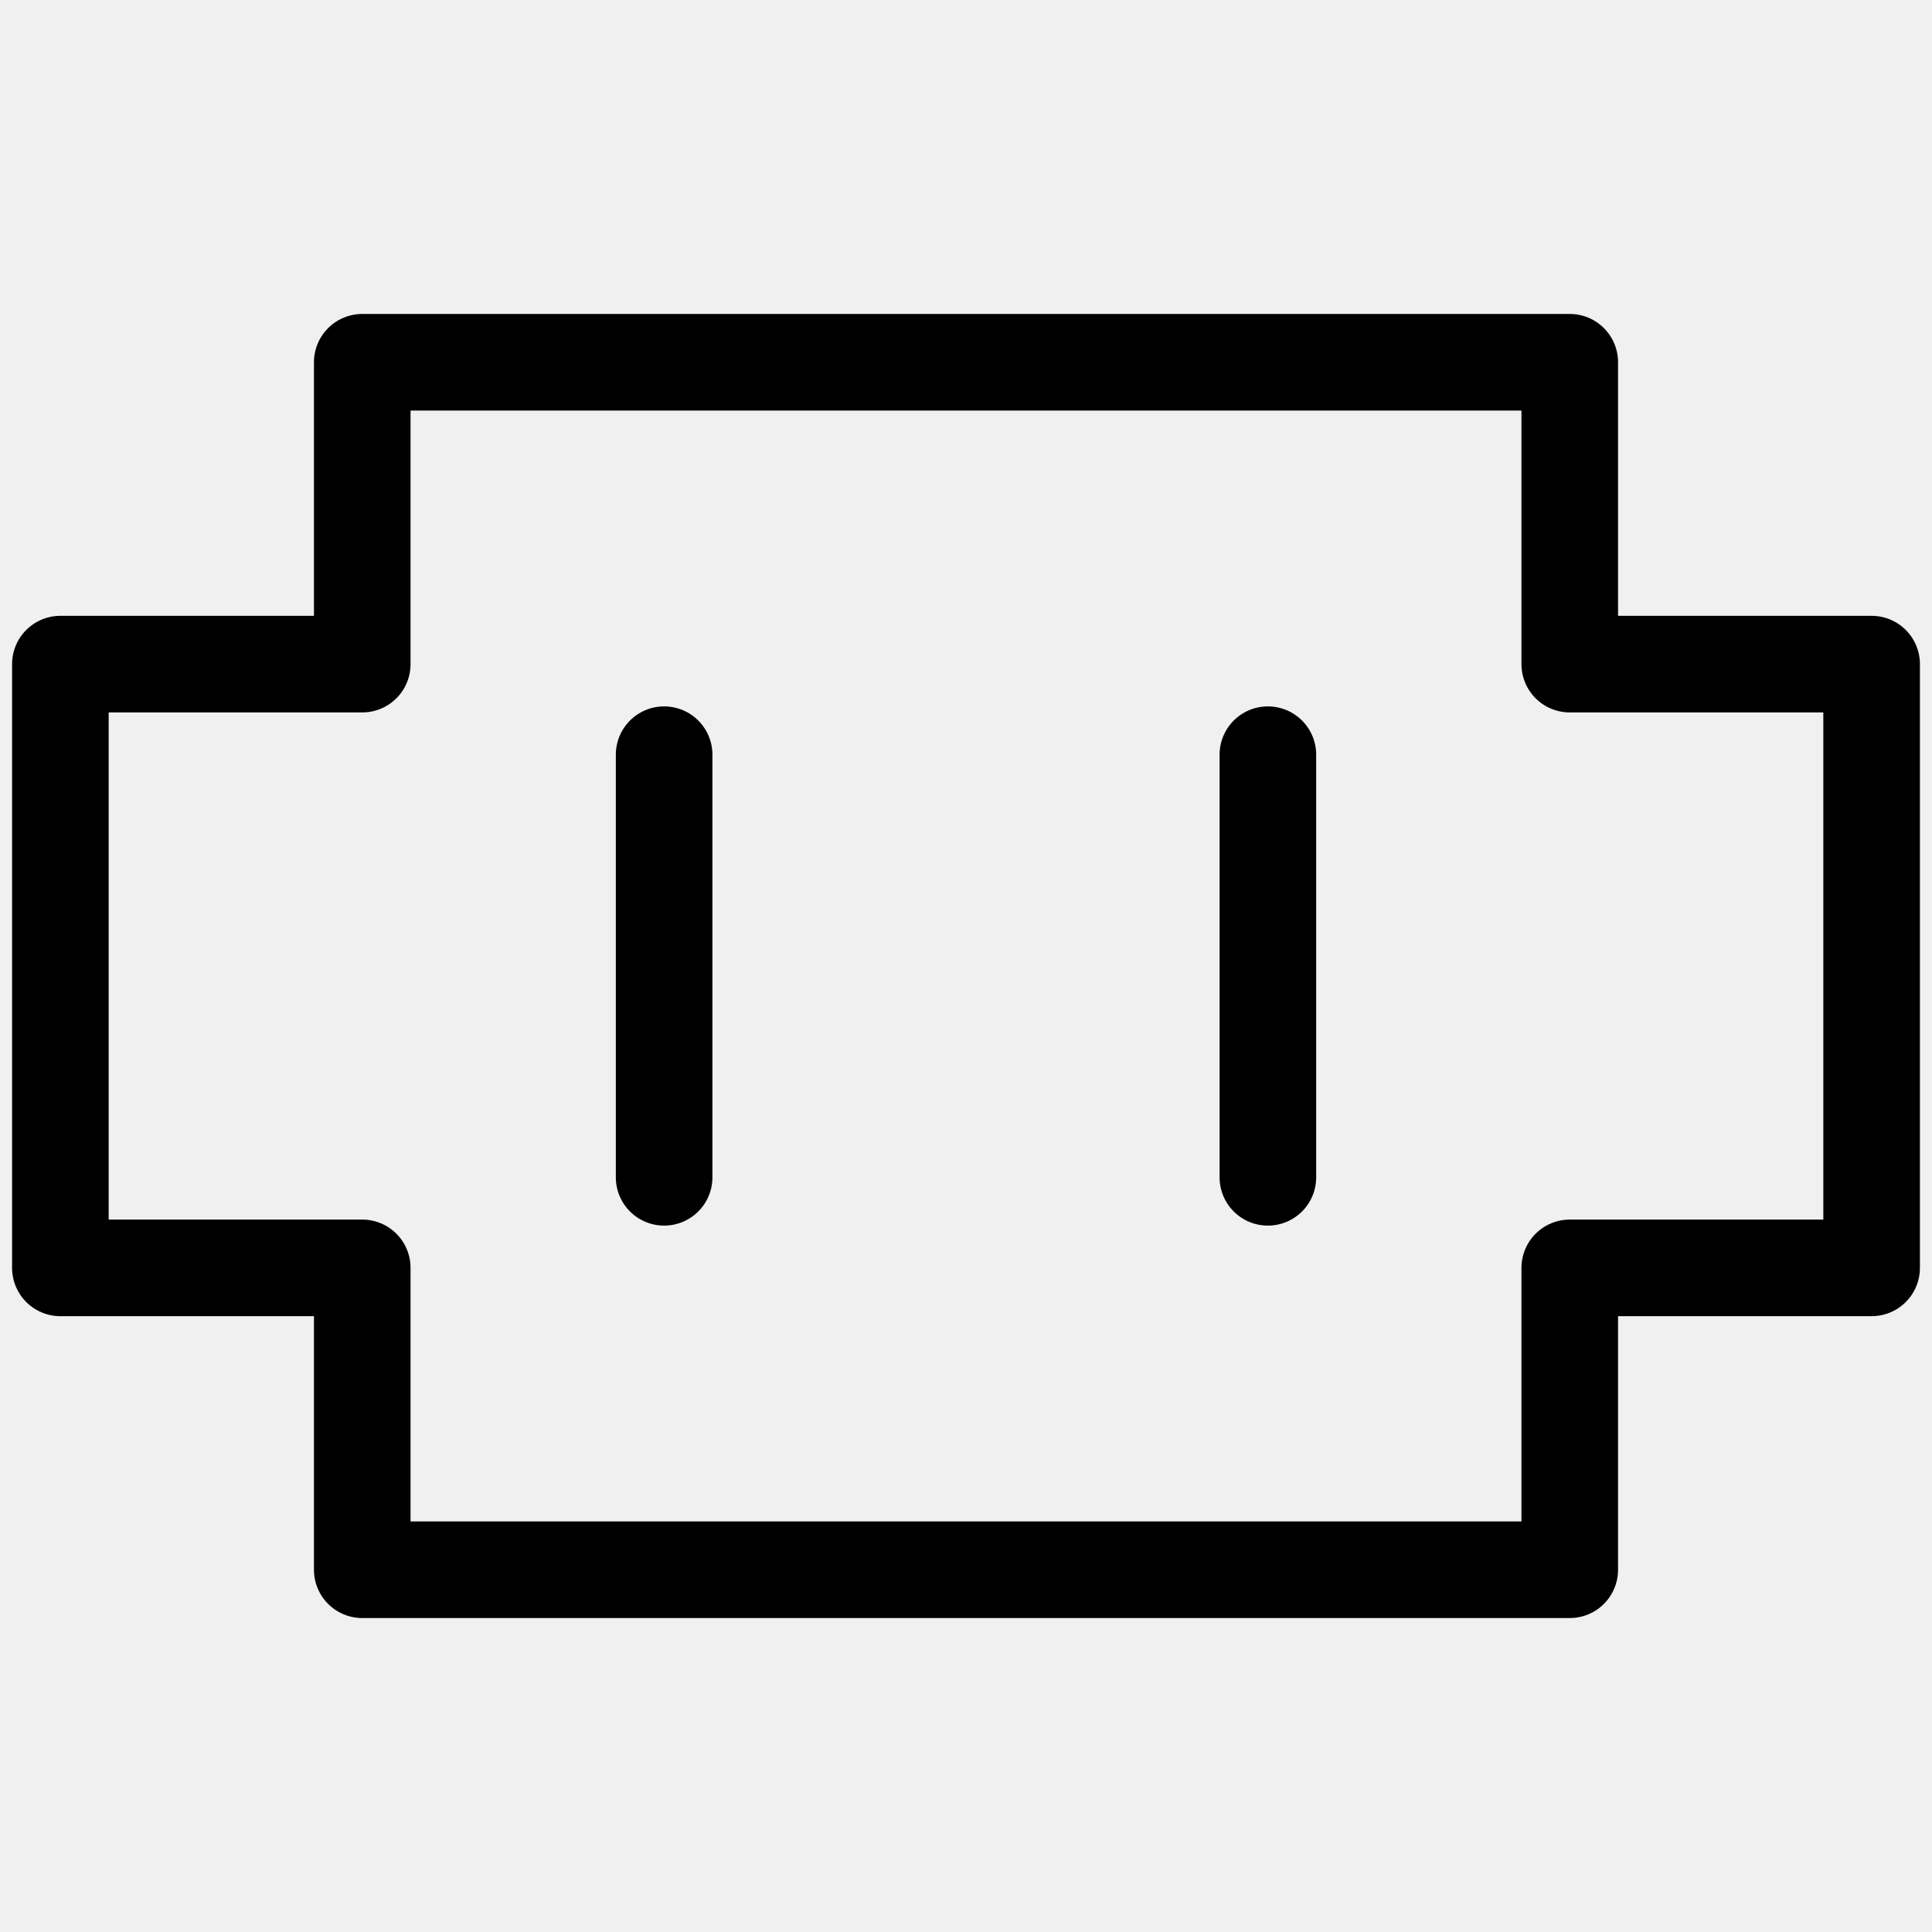
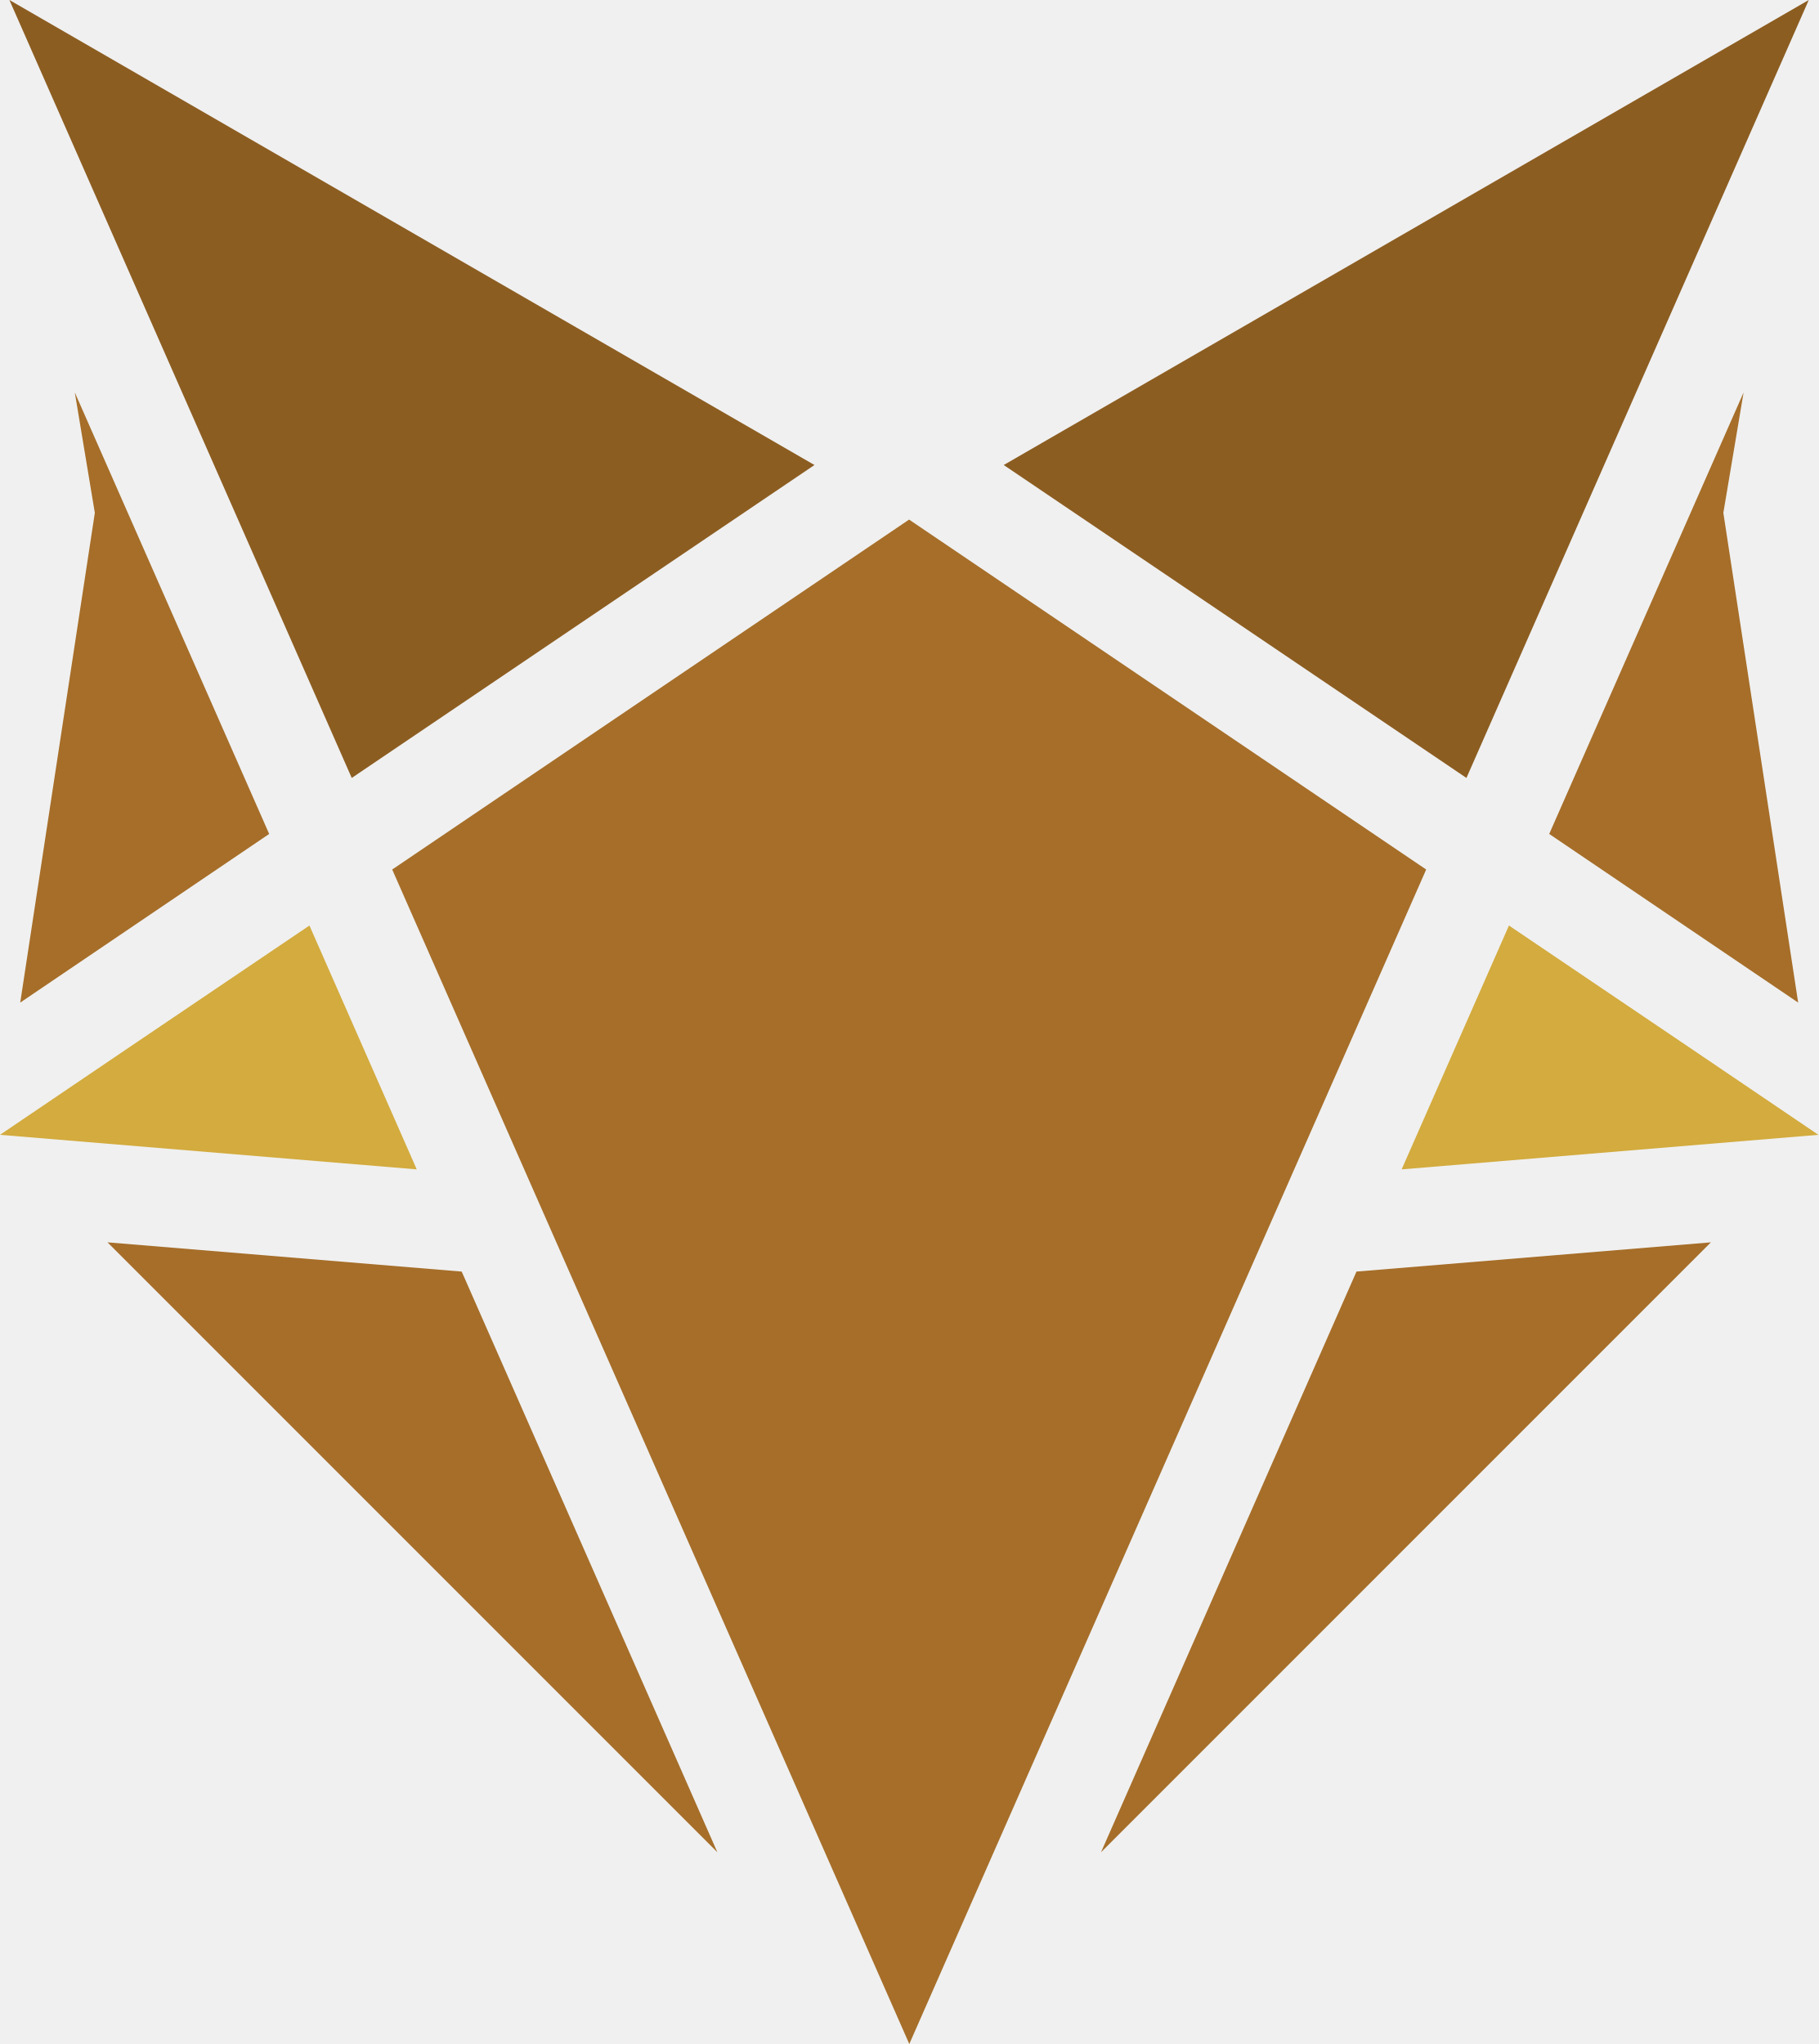
- <svg xmlns="http://www.w3.org/2000/svg" xmlns:xlink="http://www.w3.org/1999/xlink" version="1.1" id="yun-logo" width="400" height="400" viewBox="40 40 320 320" stroke-width="16">
-   <style>
-         #yun-logo {
-             stroke: black;
-         }
- 
-         @media (prefers-color-scheme: dark) {
-             #yun-logo {
-                 stroke: white;
-             }
-         }
-     </style>
-   <defs>
-     <line id="eye" x1="0" y1="-35" x2="0" y2="35" stroke-linecap="round">
-       <animateTransform attributeName="transform" additive="sum" attributeType="XML" type="scale" from="1 1" to="1 0" dur="0.15s" repeatCount="2" />
-     </line>
-   </defs>
-   <polygon stroke-linejoin="round" fill="none" points="50,250 50,150 100,150 100,100 300,100 300,150 350,150 350,250 300,250 300,300 100,300 100,250 50,250" />
-   <use xlink:href="#eye" transform="translate(150,200)" />
-   <use xlink:href="#eye" transform="translate(250,200)" />
+ <svg xmlns="http://www.w3.org/2000/svg" viewBox="0 0 88.97 100">
+   <g fill-rule="evenodd">
+     <path fill="#d3ab3e" d="M0 55.52l20.39 1.69-5.25-11.93-8.79 5.94L0 55.52z" />
+     <path fill="#a66e29" d="M.99 49.05l12.18-8.25-9.51-21.6.98 5.89L.99 49.05z" />
+     <path fill="#8c5d21" d="M.46 0l16.75 38.06 22.64-15.31L.46 0z" />
+     <path fill="#a66e29" d="M44.48 25.42L19.19 42.54 44.49 100l25.29-57.46-25.3-17.12zM66.37 62.21l-12.5 28.41 29.84-29.84-17.34 1.43z" />
+     <path fill="#d3ab3e" d="M68.58 57.21l20.39-1.69-6.35-4.3-8.79-5.94-5.25 11.93z" />
+     <path fill="#a66e29" d="M75.8 40.8l12.18 8.25-3.66-23.96.99-5.89-9.51 21.6z" />
+     <path fill="#8c5d21" d="M71.75 38.06L88.5 0 49.11 22.75l22.64 15.31z" />
+     <path fill="#a66e29" d="M22.59 62.21L5.26 60.78 35.1 90.62 22.59 62.21z" />
+   </g>
</svg>
